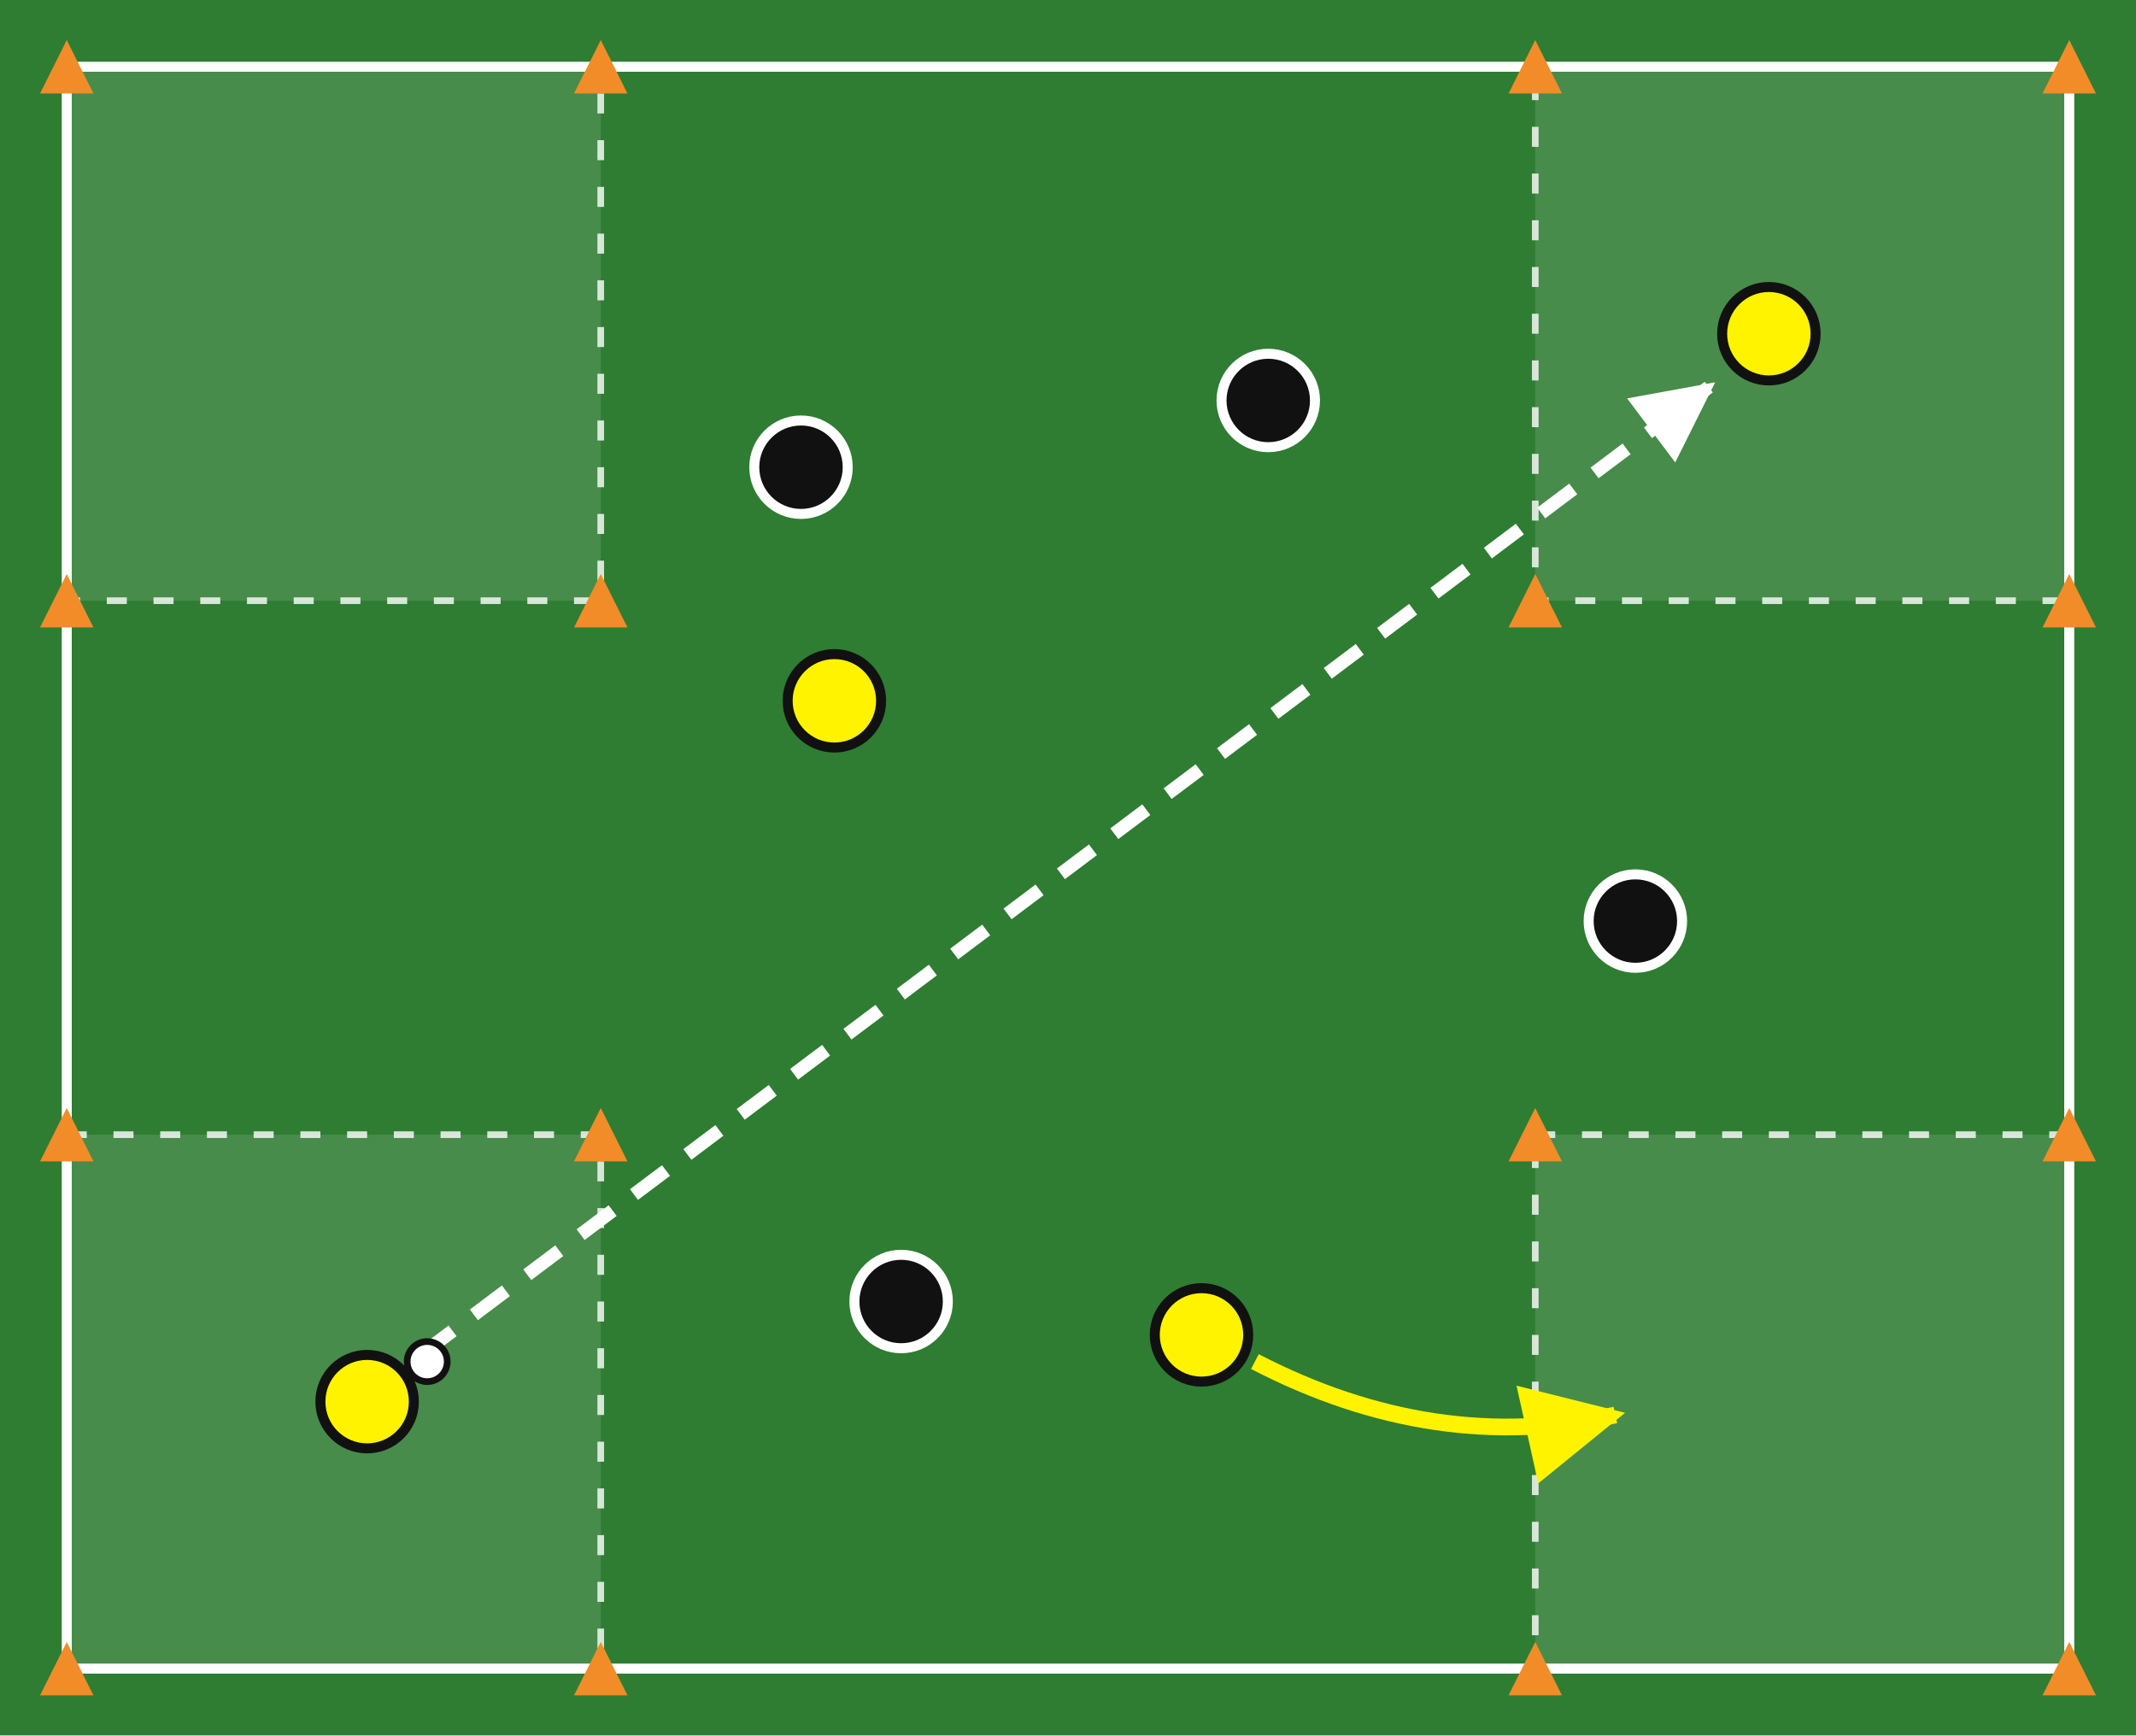
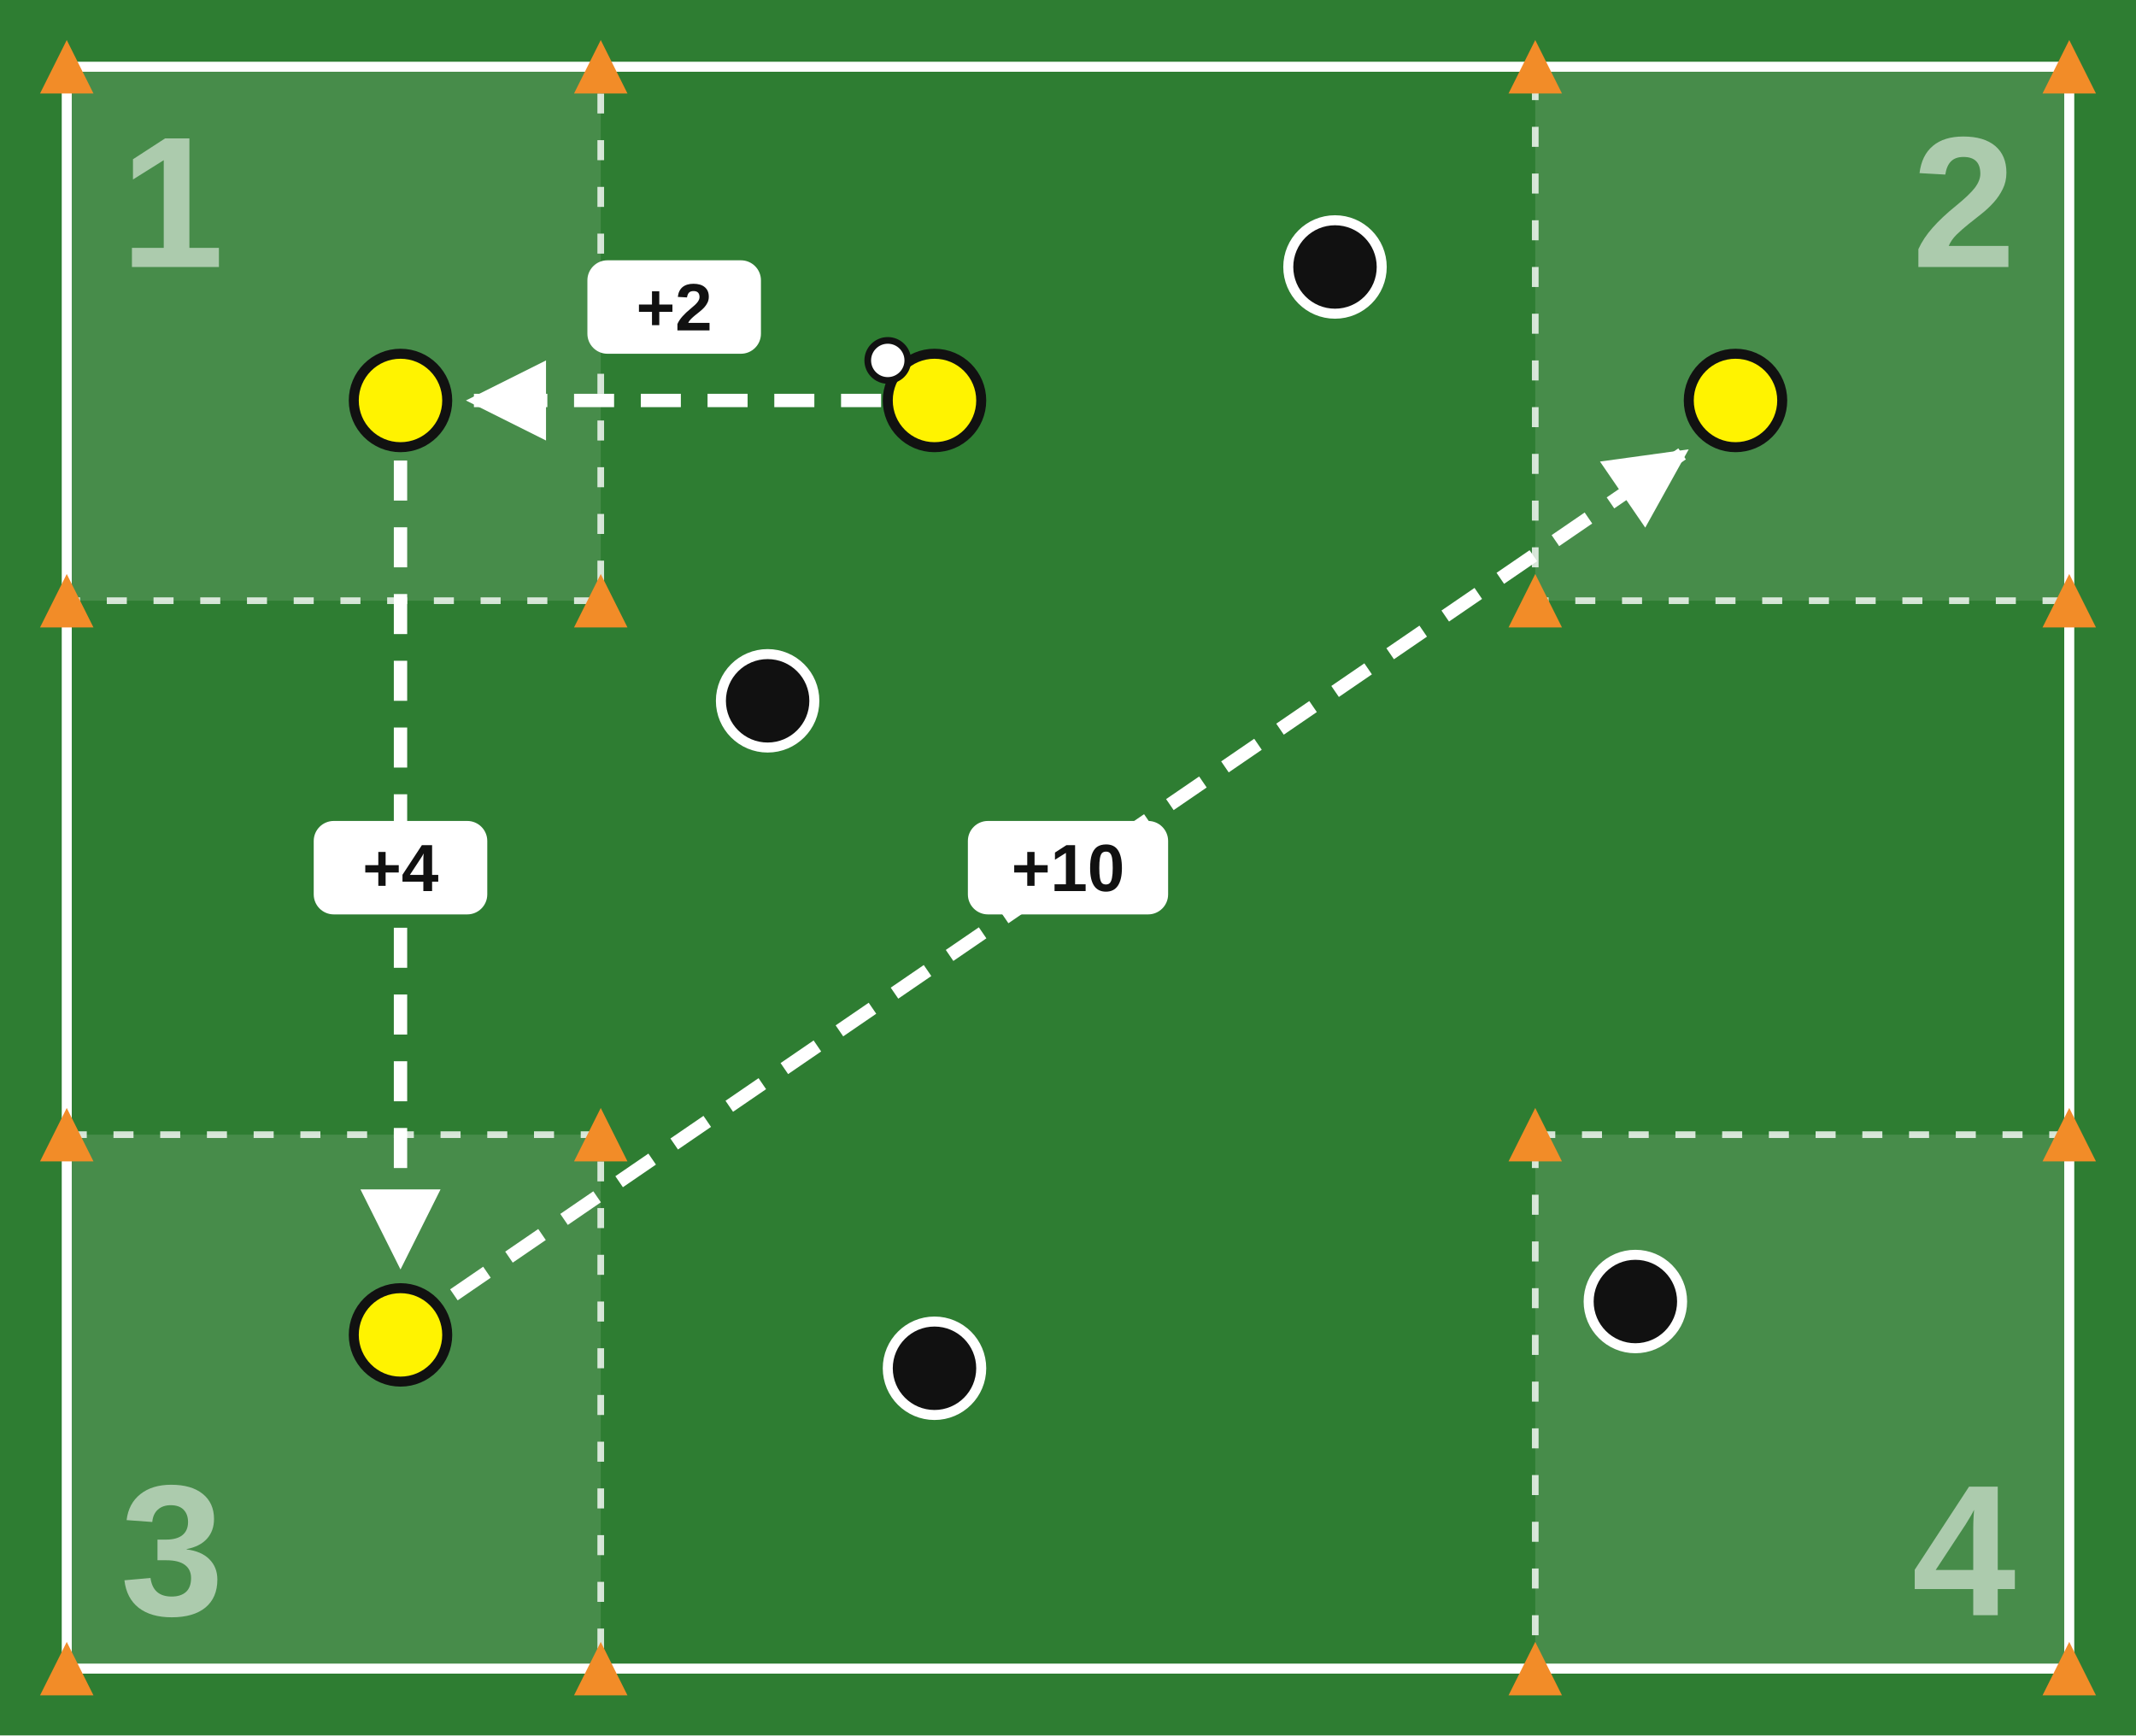
<svg xmlns="http://www.w3.org/2000/svg" viewBox="-10 -10 320 260" role="img">
  <defs>
    <marker id="pfeil-weiss" viewBox="0 0 10 10" refX="9" refY="5" markerWidth="6" markerHeight="6" orient="auto-start-reverse">
      <path d="M0,0 L10,5 L0,10 z" fill="#fff" />
    </marker>
    <marker id="pfeil-gelb" viewBox="0 0 10 10" refX="9" refY="5" markerWidth="6" markerHeight="6" orient="auto-start-reverse">
      <path d="M0,0 L10,5 L0,10 z" fill="#FFF300" />
    </marker>
    <marker id="pfeil-schwarz" viewBox="0 0 10 10" refX="9" refY="5" markerWidth="6" markerHeight="6" orient="auto-start-reverse">
      <path d="M0,0 L10,5 L0,10 z" fill="#111" />
    </marker>
  </defs>
  <rect x="-10" y="-10" width="320" height="260" fill="#2E7D32" />
  <rect x="0" y="0" width="300" height="240" fill="none" stroke="#fff" stroke-width="1.5" />
  <g fill="#fff" fill-opacity=".12" stroke="#fff" stroke-width="1" stroke-dasharray="3 4" stroke-opacity=".8">
    <rect x="0" y="0" width="80" height="80" />
    <rect x="220" y="0" width="80" height="80" />
    <rect x="0" y="160" width="80" height="80" />
    <rect x="220" y="160" width="80" height="80" />
  </g>
+   <g font-family="Arial, sans-serif" font-size="28" font-weight="700" fill="#fff" fill-opacity=".55">
+     <text x="8" y="30">1</text>
+     <text x="292" y="30" text-anchor="end">2</text>
+     <text x="8" y="232">3</text>
+     <text x="292" y="232" text-anchor="end">4</text>
+   </g>
  <g fill="#F28C28">
    <polygon points="0,-4 4,4 -4,4" />
    <polygon points="300,-4 304,4 296,4" />
    <polygon points="0,236 4,244 -4,244" />
    <polygon points="300,236 304,244 296,244" />
    <polygon points="80,-4 84,4 76,4" />
    <polygon points="0,76 4,84 -4,84" />
    <polygon points="80,76 84,84 76,84" />
    <polygon points="220,-4 224,4 216,4" />
    <polygon points="300,76 304,84 296,84" />
    <polygon points="220,76 224,84 216,84" />
    <polygon points="0,156 4,164 -4,164" />
    <polygon points="80,156 84,164 76,164" />
    <polygon points="80,236 84,244 76,244" />
    <polygon points="300,156 304,164 296,164" />
    <polygon points="220,156 224,164 216,164" />
    <polygon points="220,236 224,244 216,244" />
  </g>
-   <path d="M53,193 L246,48" fill="none" stroke="#fff" stroke-width="2" stroke-dasharray="6 4" marker-end="url(#pfeil-weiss)" />
-   <path d="M178,194 Q205,208 232,202" fill="none" stroke="#FFF300" stroke-width="2.5" marker-end="url(#pfeil-gelb)" />
+   <path d="M122,50 L61,50" fill="none" stroke="#fff" stroke-width="2" stroke-dasharray="6 4" marker-end="url(#pfeil-weiss)" />
+   <path d="M50,59 L50,179" fill="none" stroke="#fff" stroke-width="2" stroke-dasharray="6 4" marker-end="url(#pfeil-weiss)" />
+   <path d="M58,184 L242,58" fill="none" stroke="#fff" stroke-width="2" stroke-dasharray="6 4" marker-end="url(#pfeil-weiss)" />
+   <g font-family="Arial, sans-serif" font-size="10" font-weight="700" fill="#111" text-anchor="middle">
+     <rect x="78" y="29" width="26" height="14" rx="3" fill="#fff" />
+     <text x="91" y="39.5">+2</text>
+     <rect x="37" y="113" width="26" height="14" rx="3" fill="#fff" />
+     <text x="50" y="123.5">+4</text>
+     <rect x="135" y="113" width="30" height="14" rx="3" fill="#fff" />
+     <text x="150" y="123.5">+10</text>
+   </g>
  <g fill="#111" stroke="#fff" stroke-width="1.5">
-     <circle cx="125" cy="185" r="7" />
-     <circle cx="180" cy="50" r="7" />
-     <circle cx="110" cy="60" r="7" />
-     <circle cx="235" cy="128" r="7" />
+     <circle cx="105" cy="95" r="7" />
+     <circle cx="190" cy="30" r="7" />
+     <circle cx="130" cy="195" r="7" />
+     <circle cx="235" cy="185" r="7" />
  </g>
  <g fill="#FFF300" stroke="#111" stroke-width="1.5">
-     <circle cx="45" cy="200" r="7" />
-     <circle cx="255" cy="40" r="7" />
-     <circle cx="115" cy="95" r="7" />
-     <circle cx="170" cy="190" r="7" />
+     <circle cx="130" cy="50" r="7" />
+     <circle cx="50" cy="50" r="7" />
+     <circle cx="50" cy="190" r="7" />
+     <circle cx="250" cy="50" r="7" />
  </g>
-   <circle cx="54" cy="194" r="3" fill="#fff" stroke="#111" stroke-width="1" />
+   <circle cx="123" cy="44" r="3" fill="#fff" stroke="#111" stroke-width="1" />
</svg>
